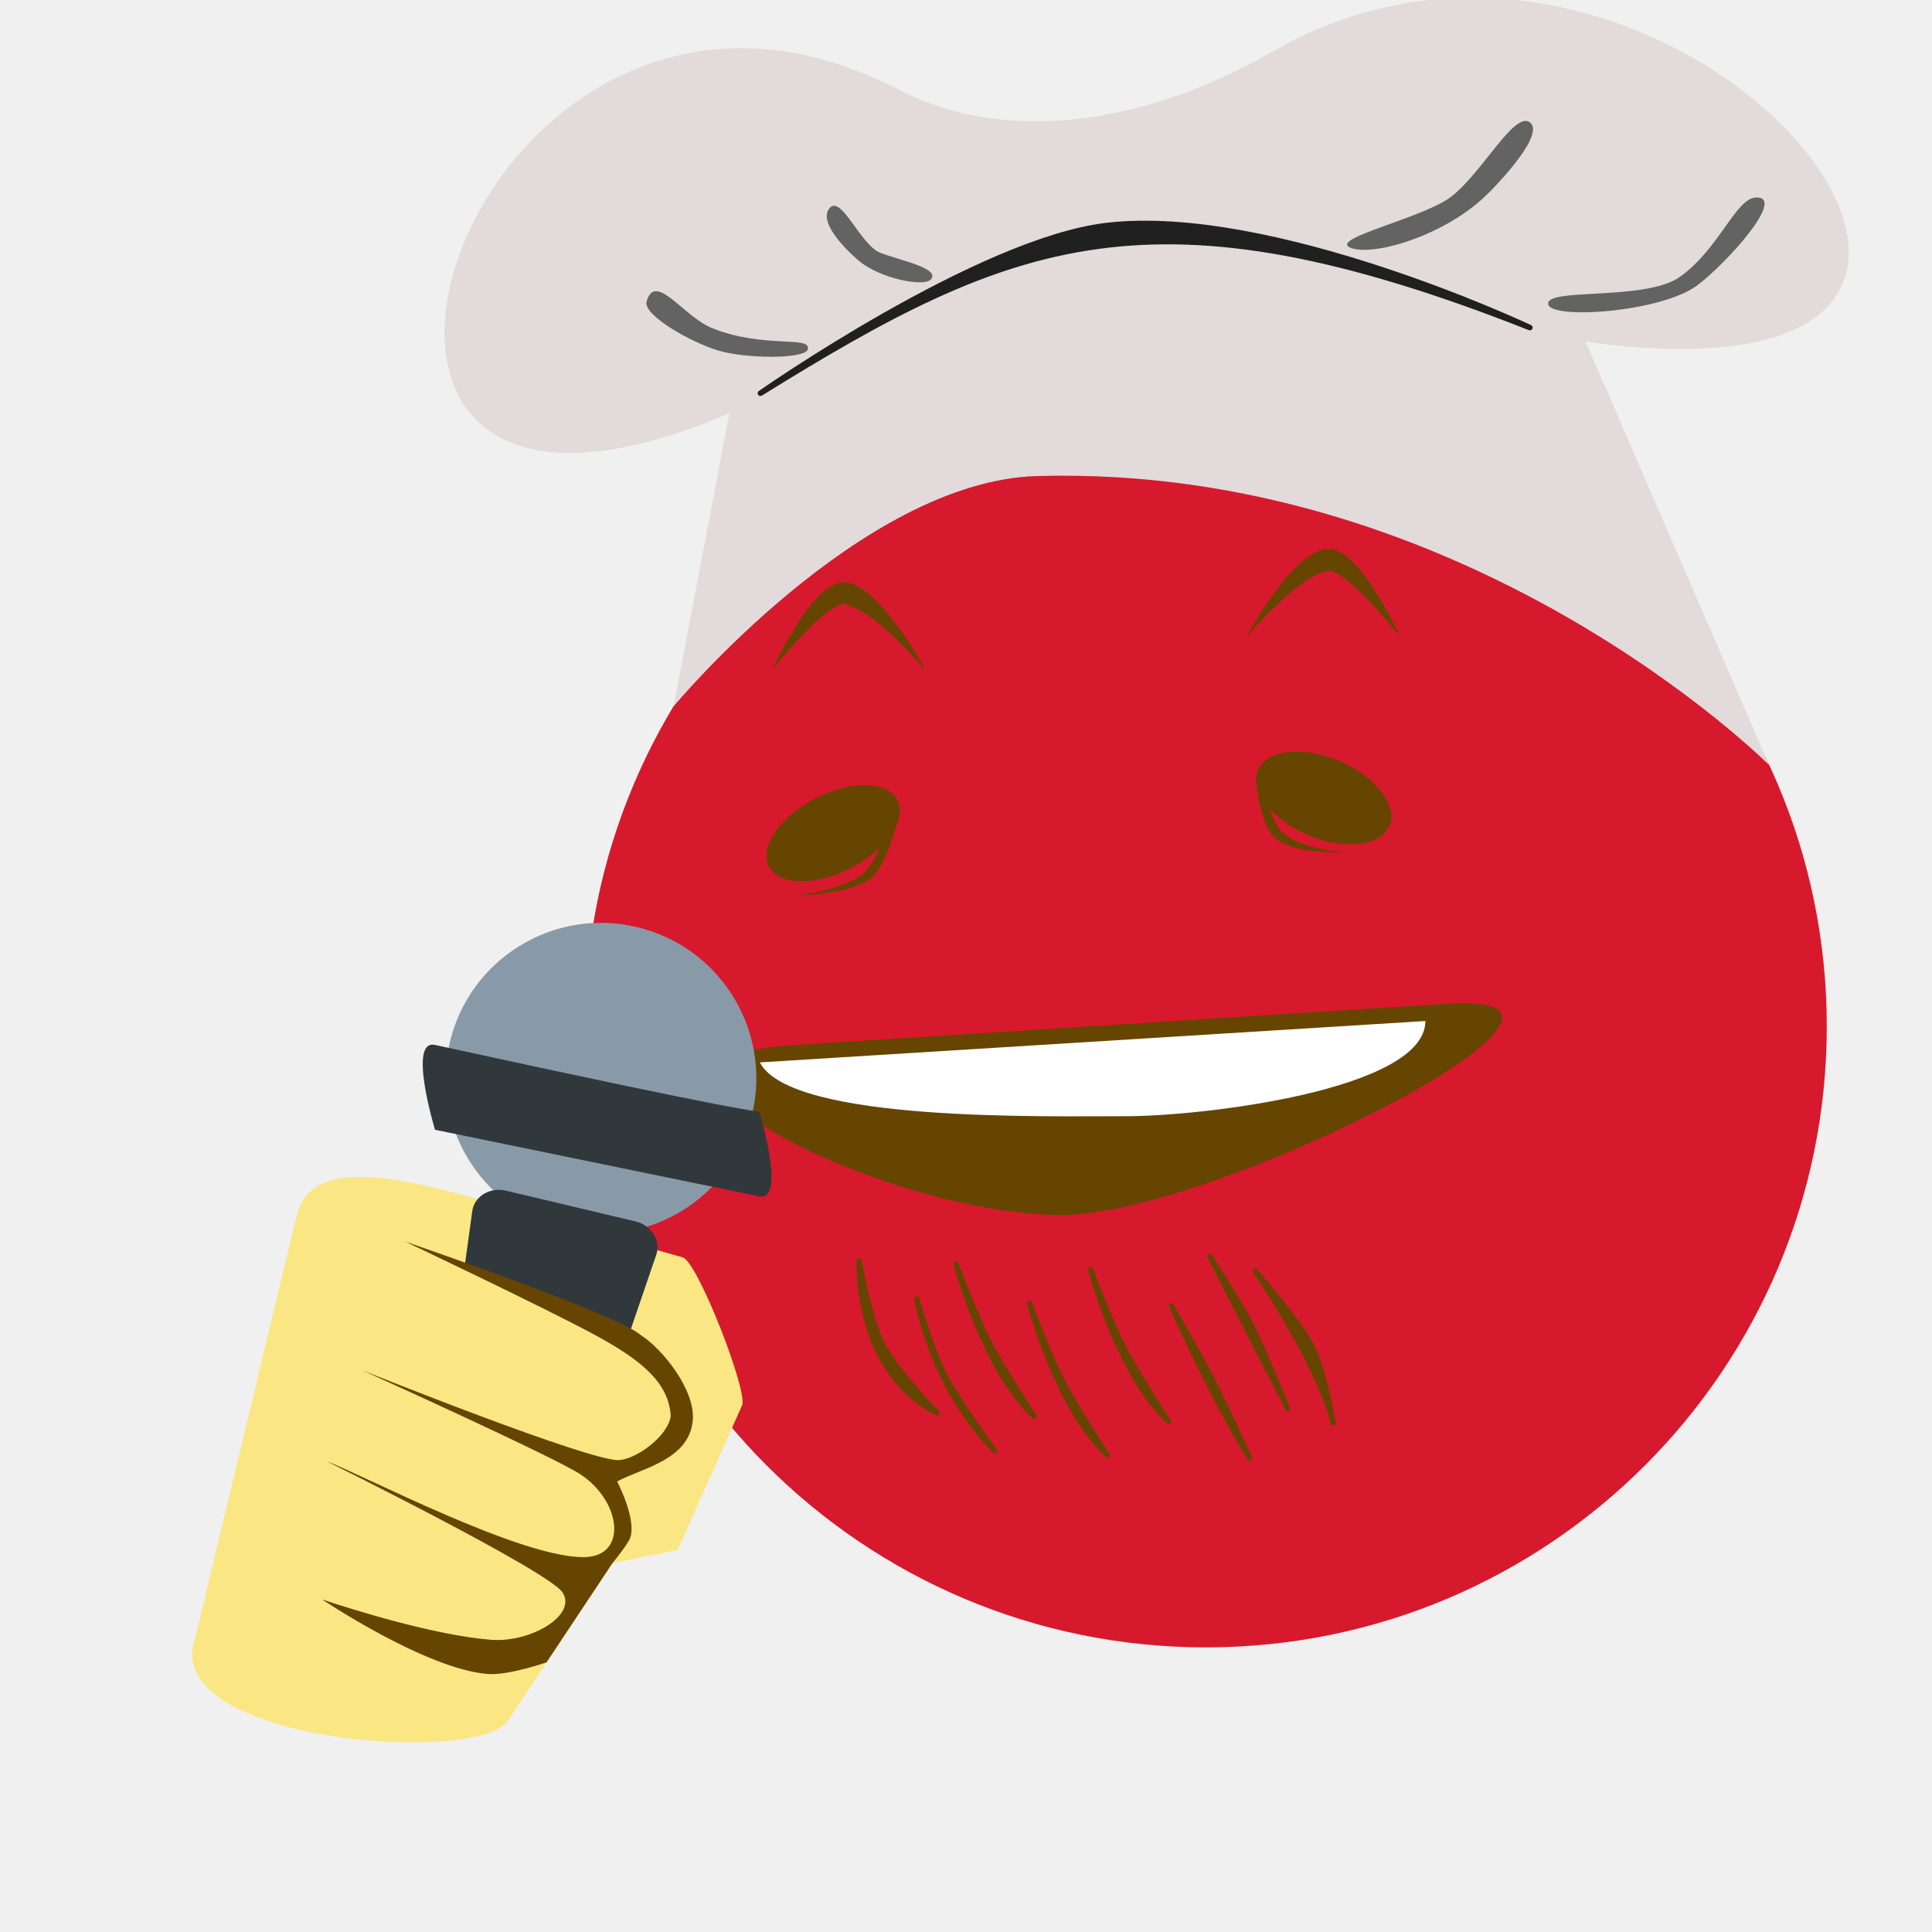
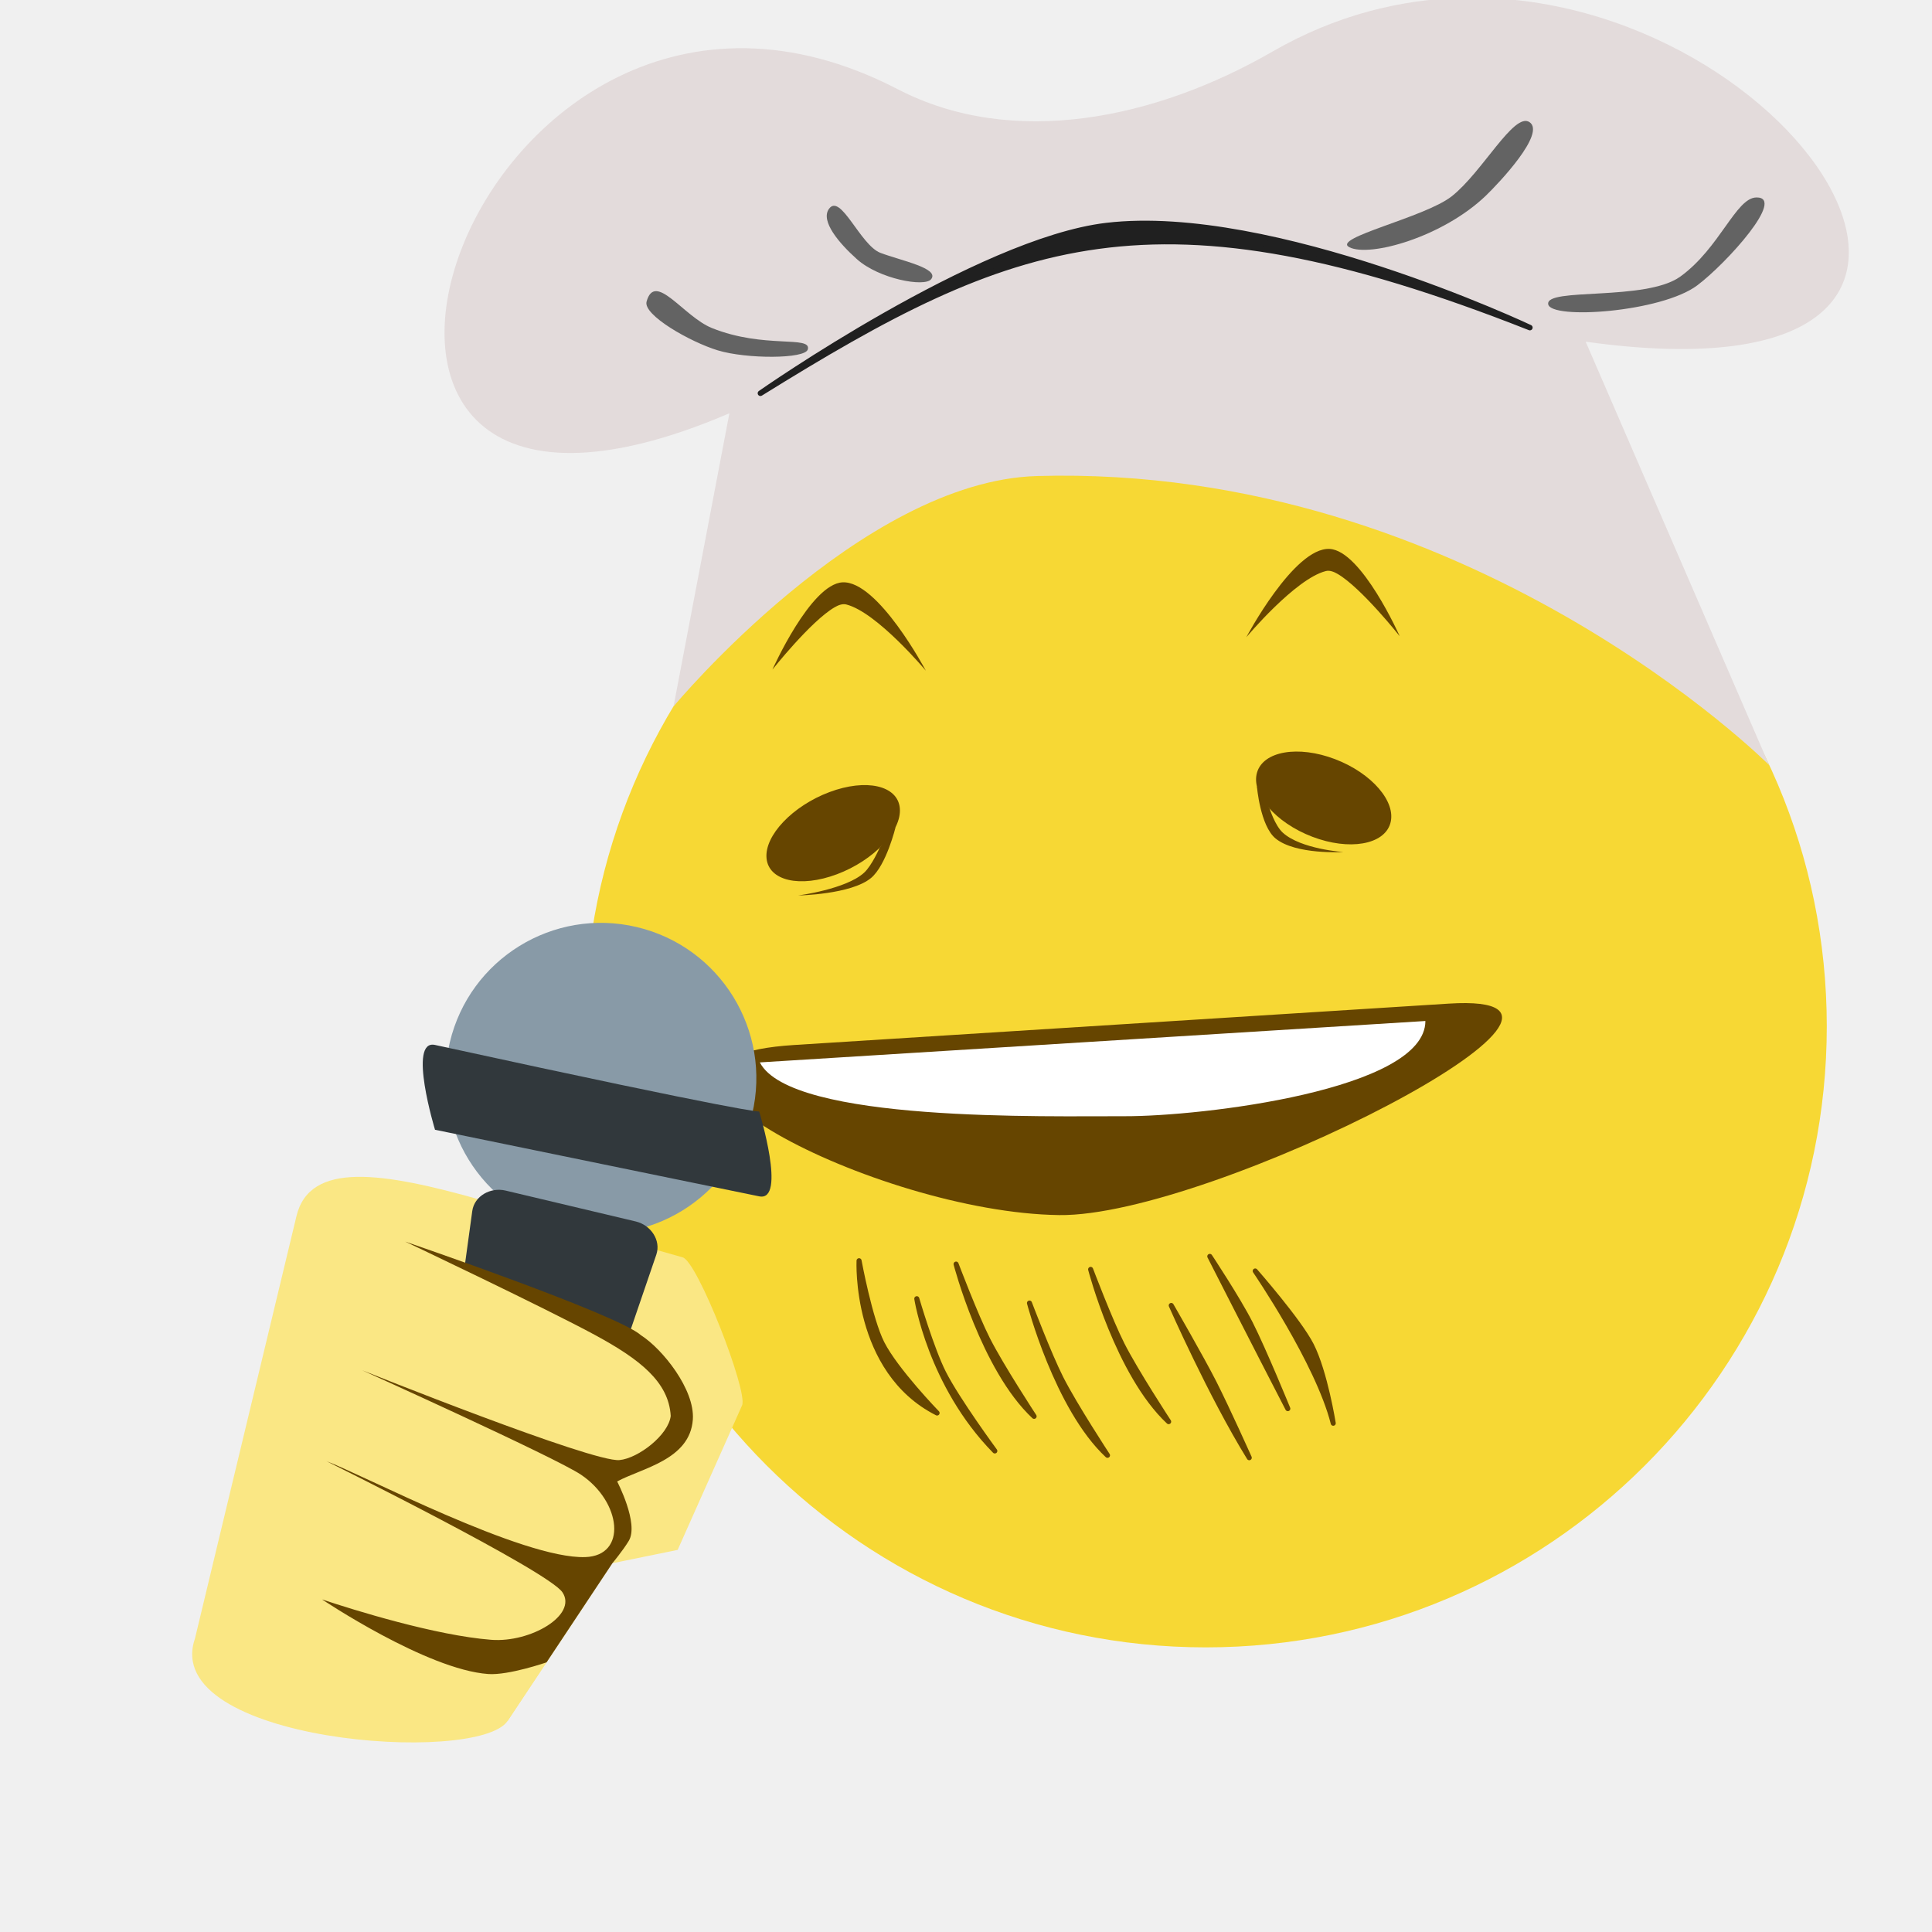
<svg xmlns="http://www.w3.org/2000/svg" width="200" height="200" viewBox="14 20 140 140">
  <g transform="translate(153.0052,363.4007)">
    <g fill="#664500">
-       <circle fill="#d7192d" cx="-51.63" cy="-269.026" r="45" />
+       <circle fill="#f7d834" cx="-51.63" cy="-269.026" r="45" />
      <path d="m -41.651,-281.657 c 0,0 -3.101,-0.21 -4.406,-1.413 -0.557,-0.513 -0.942,-1.726 -0.942,-1.726 l -0.926,-1.624 c 0,0 0.234,2.856 1.349,3.776 1.45,1.197 4.925,0.986 4.925,0.986 z" />
      <g stroke="#664500" stroke-width="0.365" stroke-linecap="round" stroke-linejoin="round">
        <path d="m -72.571,-249.292 c 0,0 0.962,6.24 5.654,11.033 0,0 -2.713,-3.689 -3.709,-5.653 -0.883,-1.743 -1.945,-5.38 -1.945,-5.38 z" />
        <path d="m -69.724,-251.8 c 0,0 1.981,7.599 5.654,11.033 0,0 -2.374,-3.621 -3.369,-5.585 -0.883,-1.743 -2.285,-5.448 -2.285,-5.448 z" />
        <path d="m -64.406,-248.976 c 0,0 1.981,7.599 5.654,11.033 0,0 -2.374,-3.621 -3.369,-5.585 -0.883,-1.743 -2.285,-5.448 -2.285,-5.448 z" />
        <path d="m -59.974,-251.416 c 0,0 1.981,7.599 5.654,11.033 0,0 -2.374,-3.621 -3.369,-5.585 -0.883,-1.743 -2.285,-5.448 -2.285,-5.448 z" />
        <path d="m -54.133,-248.802 c 0,0 2.864,6.512 5.654,11.033 0,0 -1.559,-3.485 -2.554,-5.449 -0.883,-1.743 -3.1,-5.584 -3.1,-5.584 z" />
        <path d="m -51.339,-252.358 c 0,0 3.381,6.638 5.654,11.033 0,0 -1.726,-4.229 -2.721,-6.193 -0.883,-1.743 -2.933,-4.84 -2.933,-4.84 z" />
        <path d="m -48.048,-251.3 c 0.002,0.003 4.544,6.641 5.654,11.033 0,0 -0.588,-3.695 -1.583,-5.659 -0.883,-1.743 -4.071,-5.374 -4.071,-5.374 z" />
        <path d="m -76.755,-252.043 c 0,0 -0.372,7.983 5.654,11.033 0,0 -2.998,-3.093 -3.993,-5.057 -0.883,-1.743 -1.66,-5.976 -1.66,-5.976 z" />
      </g>
      <path d="m -34.026,-270.674 c 14.869,-0.94 -17.202,15.47 -28.232,15.323 -13.244,-0.176 -34.794,-11.339 -19.217,-12.324 z" />
      <path fill="#ffffff" d="m -83.945,-266.415 c 2.257,4.376 20.944,3.879 26.399,3.9 5.601,0.022 21.83,-1.904 21.83,-6.9 z" />
      <path d="m -81.157,-278.513 c 0,0 3.468,-0.45 4.772,-1.653 0.557,-0.513 1.12,-1.794 1.12,-1.794 l 1.16,-1.516 c 0,0 -0.672,2.781 -1.787,3.702 -1.45,1.197 -5.266,1.262 -5.266,1.262 z" />
      <ellipse cx="-54.094" cy="-303.348" rx="5.159" ry="2.988" transform="matrix(0.9360905,-0.3517592,0.09228211,0.9957329,0,0)" />
      <ellipse cx="-121.883" cy="-252.281" rx="5.169" ry="2.93" transform="matrix(0.9343498,0.3563571,-0.2806186,0.9598193,0,0)" />
      <path d="m -83.034,-294.876 c 0,0 2.761,-6.204 5.08,-6.326 2.573,-0.136 6.038,6.403 6.038,6.403 0,0 -3.535,-4.229 -5.76,-4.798 -0.286,-0.073 -0.592,0.052 -0.859,0.208 -1.721,1.003 -4.5,4.513 -4.5,4.513 z" />
      <path d="m -37.576,-297.298 c 0,0 -2.761,-6.204 -5.08,-6.326 -2.573,-0.136 -6.038,6.403 -6.038,6.403 0,0 3.535,-4.229 5.76,-4.798 0.286,-0.073 0.592,0.052 0.859,0.208 1.721,1.003 4.5,4.513 4.5,4.513 z" />
      <path fill="#e3dbdb" d="m -32.975,-343.56 c -4.536,0.1 -9.247,1.259 -13.82,3.896 -8.476,4.889 -18.814,7.049 -27.151,2.731 -31.136,-16.129 -49.17,39.318 -12.205,23.481 l -4.047,21.242 c 0,0 13.556,-16.334 26.345,-16.696 31.278,-0.886 53.045,20.945 53.045,20.945 l -13.293,-30.679 c 35.018,4.881 15.621,-25.46 -8.875,-24.92 z" />
      <g fill="#636363">
        <path d="m -80.469,-318.08 c 0.28,-1.033 -3.163,-0.024 -6.951,-1.551 -2.058,-0.83 -4.12,-4.142 -4.732,-1.913 -0.267,0.973 3.167,2.926 5.162,3.532 2.08,0.632 6.331,0.63 6.52,-0.068 z" />
        <path d="m -76.903,-324.614 c -1.309,-1.168 -2.658,-2.768 -2.036,-3.646 0.847,-1.194 2.269,2.624 3.732,3.182 1.476,0.562 4.325,1.116 3.67,1.915 -0.477,0.582 -3.767,-0.025 -5.366,-1.451 z" />
        <path d="m -41.216,-325.48 c -1.357,-0.676 5.451,-2.152 7.408,-3.696 2.234,-1.761 4.508,-6.122 5.634,-5.376 1.217,0.806 -2.249,4.45 -3.137,5.307 -3.136,3.03 -8.443,4.493 -9.905,3.765 z" />
        <path d="m -26.817,-321.356 c -0.203,-1.235 7.066,-0.192 9.577,-2.005 2.854,-2.061 4.025,-5.702 5.501,-5.731 2.182,-0.043 -2.134,4.753 -4.27,6.365 -2.59,1.956 -10.62,2.508 -10.808,1.37 z" />
      </g>
      <path fill="#202020" stroke="#202020" stroke-width="0.4" stroke-linecap="round" stroke-linejoin="round" d="m -83.901,-314.904 c 0,0 15.787,-11.055 25.075,-12.15 12.025,-1.418 30.681,7.392 30.681,7.392 -27.294,-10.775 -37.546,-6.539 -55.756,4.758 z" />
    </g>
  </g>
  <g transform="rotate(13.3477,-78.64134,158.0557)">
    <path fill="#fae784" transform="rotate(6.860046,-3.4021253e-6,-9.3702025e-6)" d="m 42.875,74.314 15.078,-1.138 c 1.118,-0.084 7.792,7.466 7.74,8.572 L 64.93,93.194 60.822,95.738 57.648,109.078 c -0.901,3.786 -23.165,10.148 -23.325,2.224 L 30.653,80.041 c -0.479,-4.082 4.725,-5.161 12.222,-5.727 z" />
    <circle fill="#889aa7" cx="40.036" cy="68.311" r="11.258" />
    <path fill="#31383c" d="m 35.183,77.828 h 9.706 c 1.108,0 2.107,0.897 2,2 L 43.888,110.769 c -0.302,3.11 -7.403,3.11 -7.705,0 L 33.183,79.828 c -0.107,-1.103 0.892,-2 2,-2 z" />
    <path fill="#31383c" d="m 27.778,68.74 c 23.515,-0.429 23.971,-0.729 23.971,-0.729 0,0 3.467,5.918 1.419,5.98 -23.971,0.729 -23.971,0.729 -23.971,0.729 0,0 -3.467,-5.943 -1.419,-5.98 z" />
  </g>
  <path fill="#fae784" d="m 43.347,109.963 17.105,6.796 2.508,5.082 -4.916,10.49 -1.665,3.95 -1.799,2.709 -1.949,2.935 -1.844,2.776 -1.545,-1.747 -14.029,-4.571 1.154,-9.223 3.876,-9.868 z" />
  <path fill="#664500" d="m 43.347,109.963 c 0,0 10.218,4.847 13.789,6.787 3.2,1.738 5.326,3.373 5.467,5.855 -0.159,1.373 -2.34,3.069 -3.716,3.198 -1.966,0.184 -18.643,-6.509 -18.643,-6.509 0,0 14.011,6.323 15.86,7.57 2.926,1.972 3.365,5.867 0.308,5.969 -4.523,0.152 -16.183,-5.999 -18.756,-6.95 0,0 16.065,7.949 17.102,9.503 1.098,1.645 -2.299,3.662 -5.168,3.44 -4.011,-0.311 -9.922,-2.145 -12.251,-2.925 0,0 7.577,5.085 12.039,5.405 1.478,0.106 4.228,-0.847 4.228,-0.847 l 1.738,-2.617 1.738,-2.617 h 5.17e-4 v -5.2e-4 l 1.291,-1.944 c 1.62e-4,-1.9e-4 0.776,-0.934 1.191,-1.626 0.751,-1.254 -0.843,-4.302 -0.843,-4.302 1.76,-0.962 5.278,-1.555 5.484,-4.487 0.154,-2.188 -2.213,-5.122 -3.752,-6.104 -1.645,-1.504 -17.105,-6.796 -17.105,-6.796 z" />
</svg>
